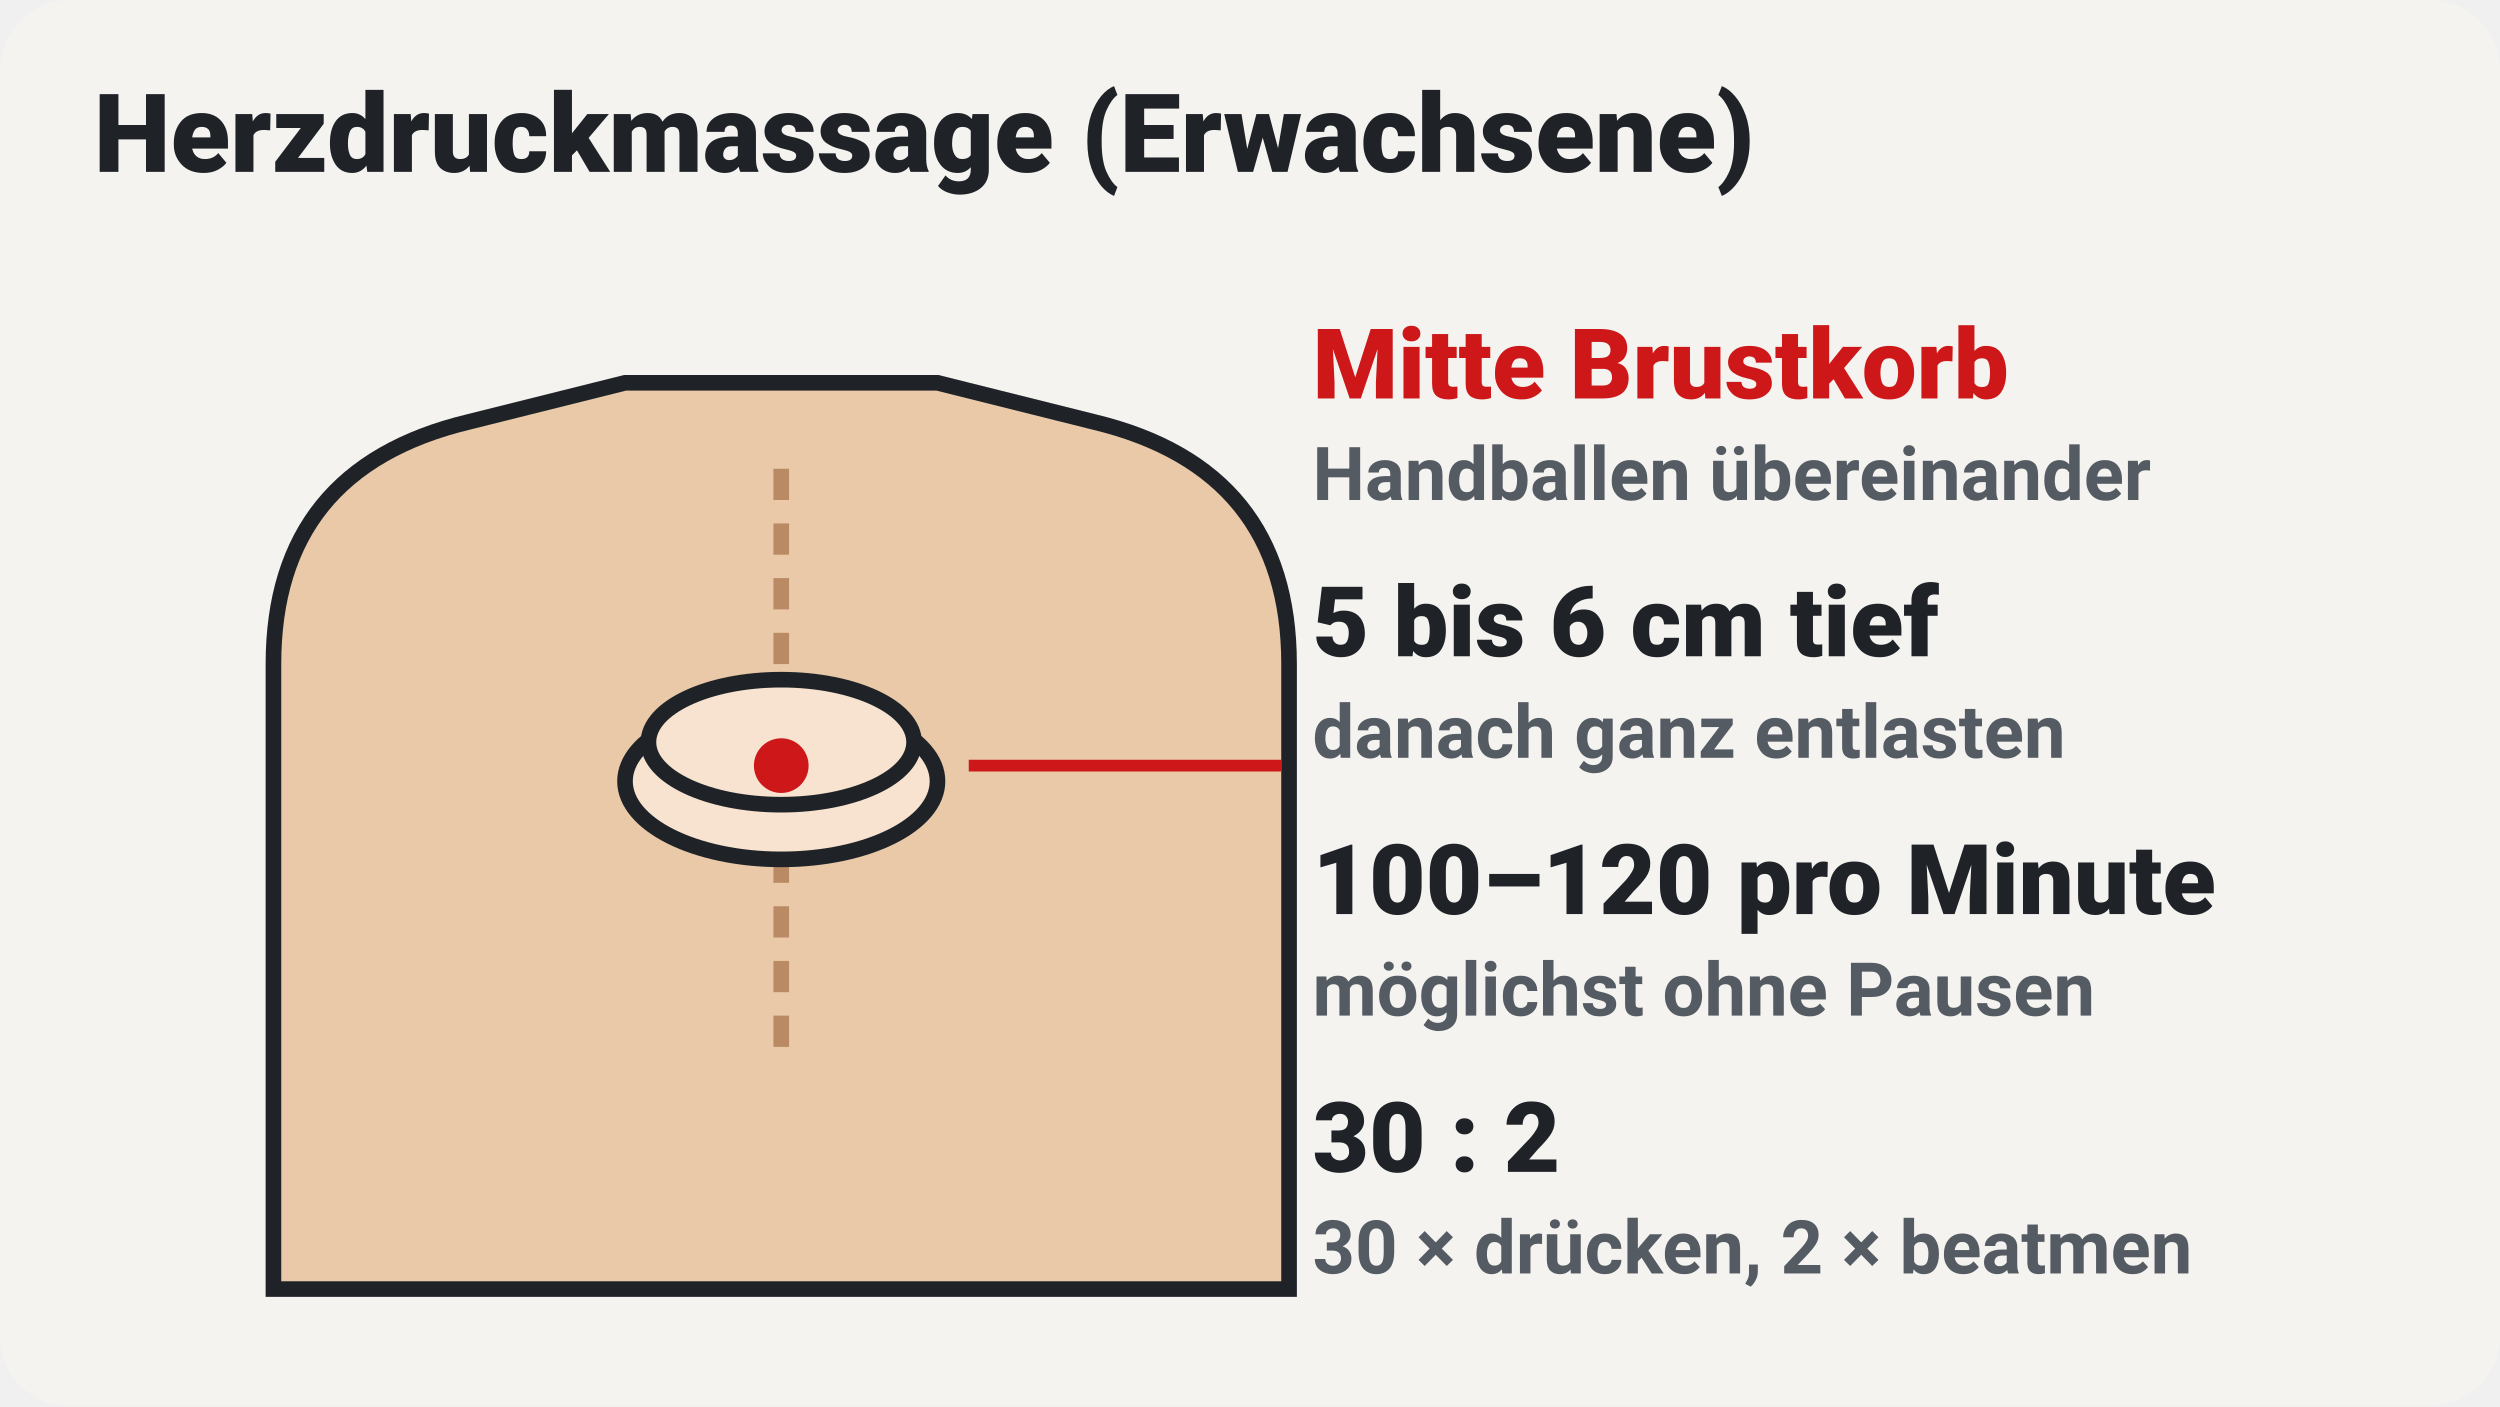
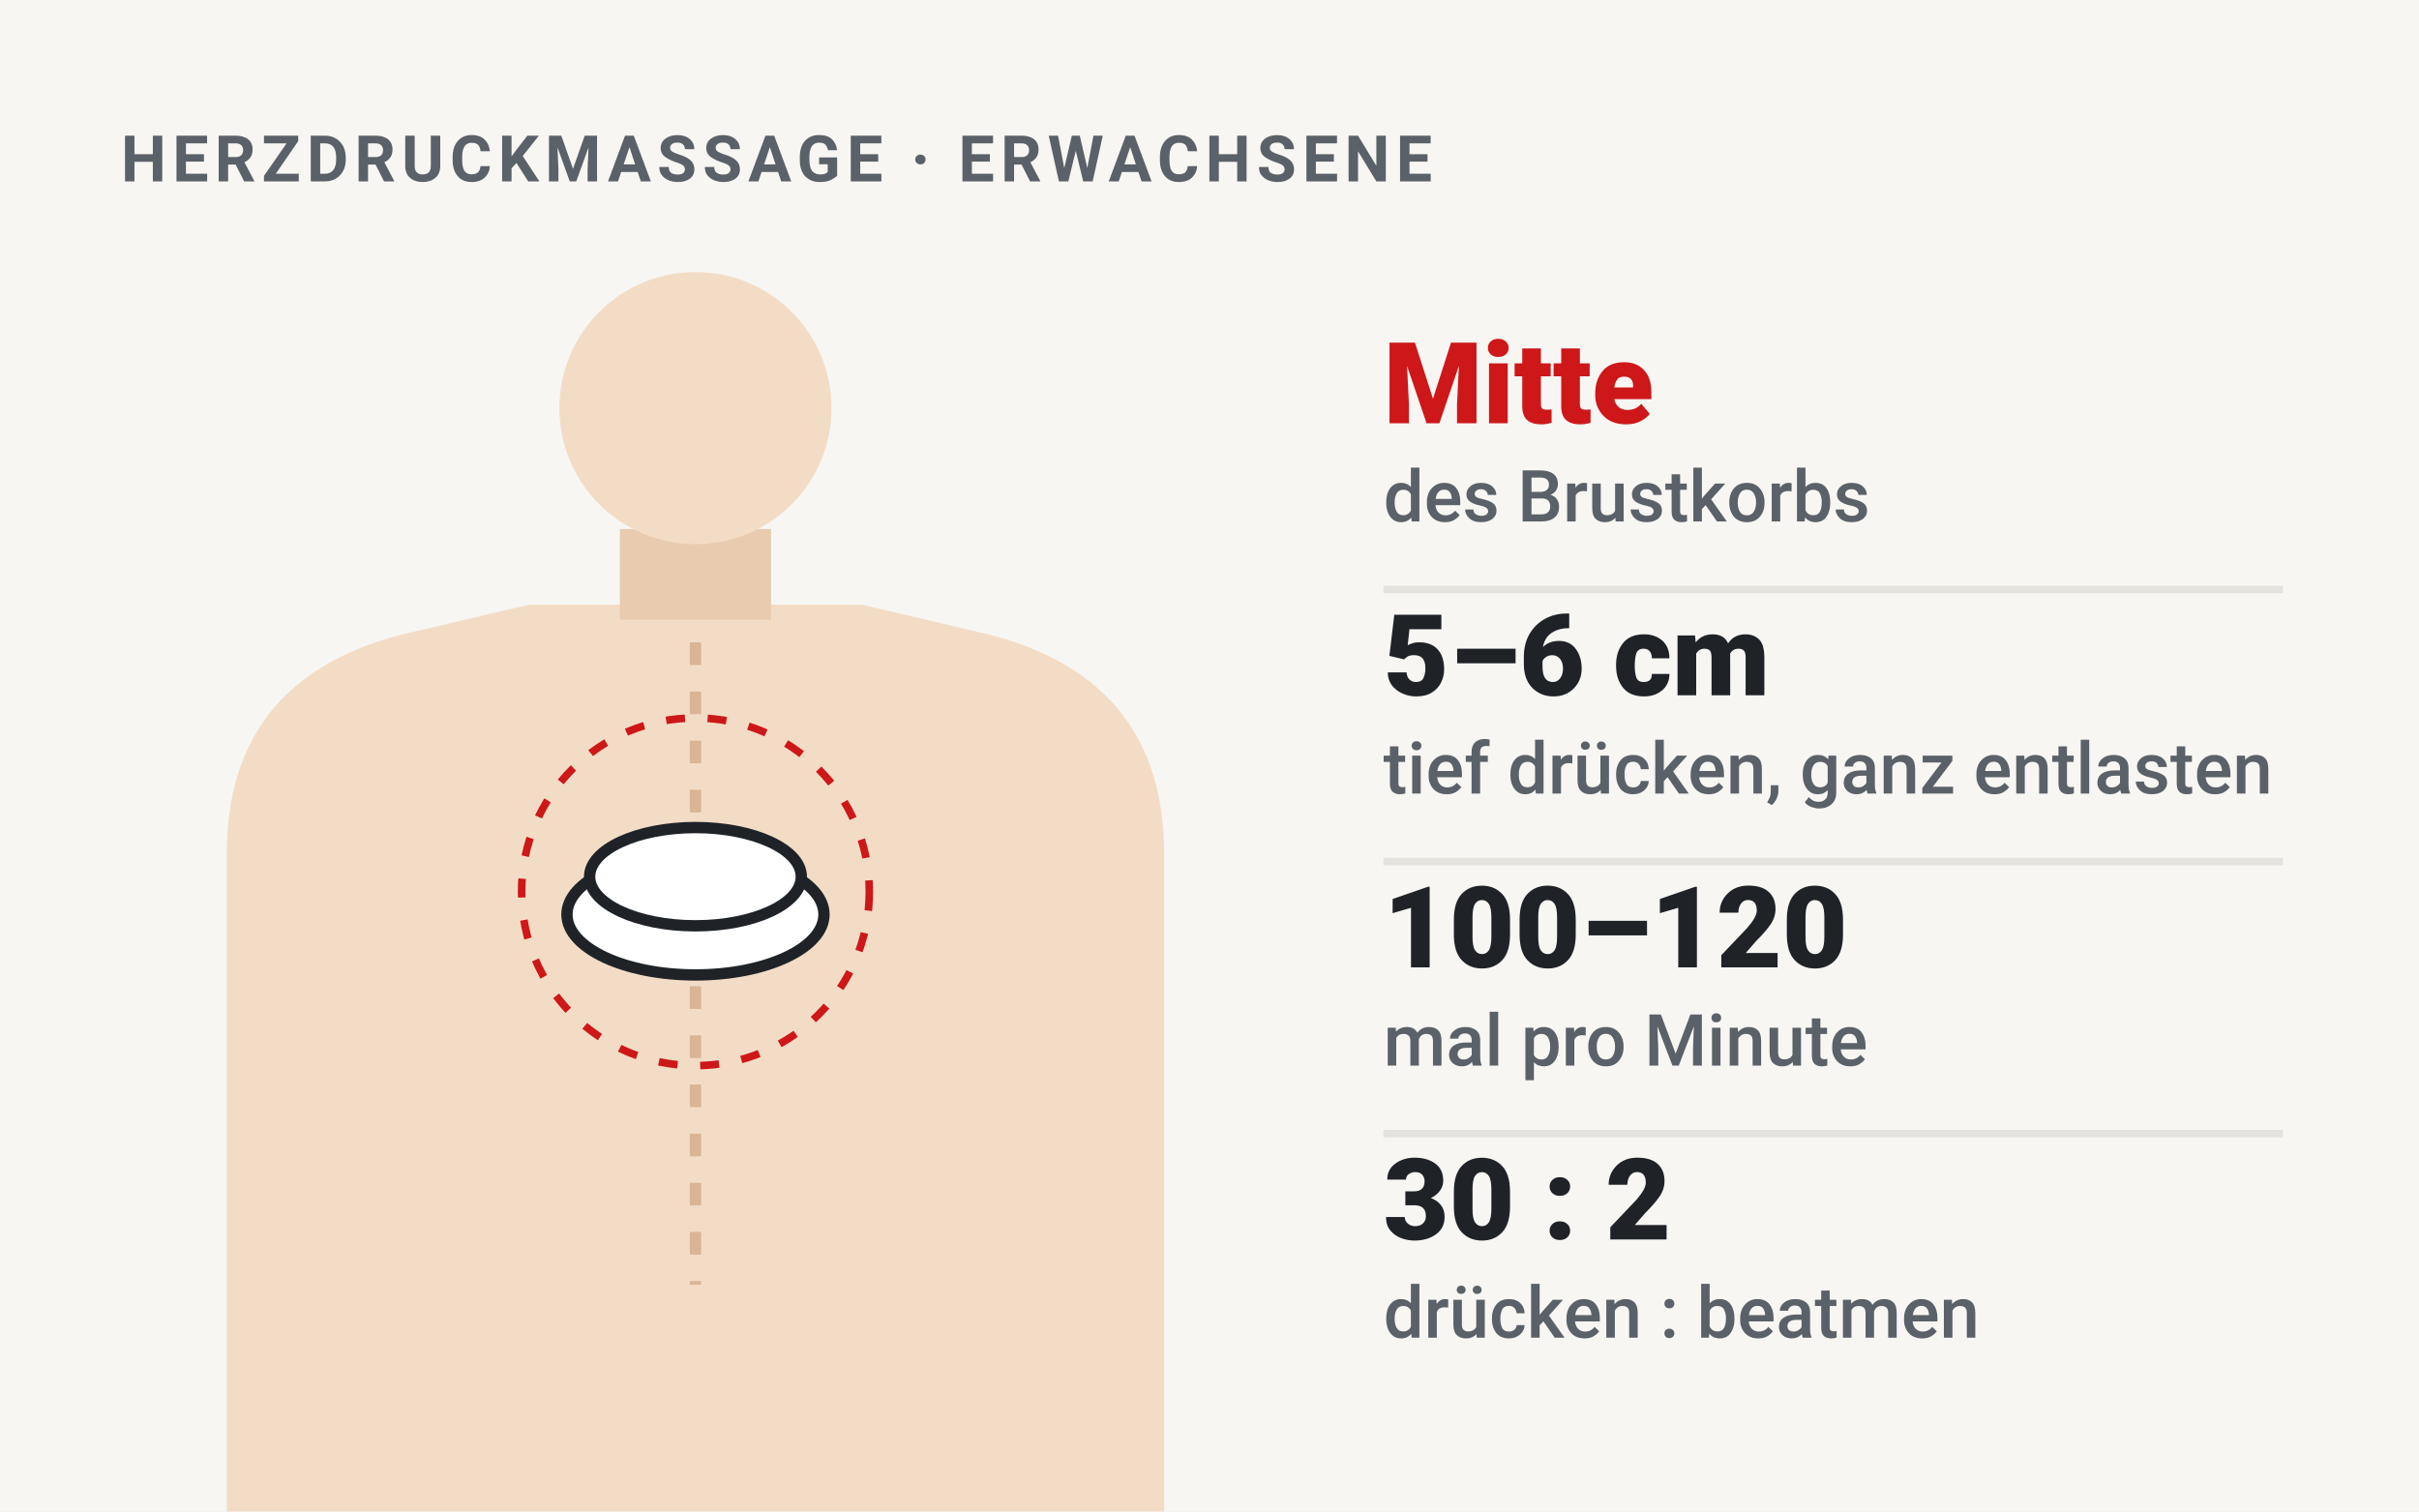
- <svg xmlns="http://www.w3.org/2000/svg" viewBox="0 0 640 360" font-family="Roboto, Arial, sans-serif">
-   <rect width="640" height="360" rx="18" fill="#F4F3F0" />
-   <text x="24" y="44" font-size="28" font-weight="800" fill="#1F2328" text-anchor="start">Herzdruckmassage (Erwachsene)</text>
-   <path d="M70 330V170q0-50 50-62l40-10h80l40 10q50 12 50 62v160z" fill="#E9C9A8" stroke="#1F2328" stroke-width="4" />
-   <path d="M200 120v150" stroke="#B98A63" stroke-width="4" stroke-dasharray="8 6" />
-   <ellipse cx="200" cy="200" rx="40" ry="20" fill="#F7E3CF" stroke="#1F2328" stroke-width="4" />
-   <ellipse cx="200" cy="190" rx="34" ry="16" fill="#F7E3CF" stroke="#1F2328" stroke-width="4" />
-   <circle cx="200" cy="196" r="7" fill="#CD1719" />
-   <path d="M248 196h80" stroke="#CD1719" stroke-width="3" />
-   <text x="336" y="102" font-size="25" font-weight="800" fill="#CD1719" text-anchor="start">Mitte Brustkorb</text>
-   <text x="336" y="128" font-size="19" font-weight="600" fill="#555B62" text-anchor="start">Handballen übereinander</text>
-   <text x="336" y="168" font-size="25" font-weight="800" fill="#1F2328" text-anchor="start">5 bis 6 cm tief</text>
-   <text x="336" y="194" font-size="19" font-weight="600" fill="#555B62" text-anchor="start">danach ganz entlasten</text>
-   <text x="336" y="234" font-size="25" font-weight="800" fill="#1F2328" text-anchor="start">100–120 pro Minute</text>
-   <text x="336" y="260" font-size="19" font-weight="600" fill="#555B62" text-anchor="start">möglichst ohne Pausen</text>
-   <text x="336" y="300" font-size="25" font-weight="800" fill="#1F2328" text-anchor="start">30 : 2</text>
-   <text x="336" y="326" font-size="19" font-weight="600" fill="#555B62" text-anchor="start">30 × drücken, 2 × beatmen</text>
+ <svg xmlns="http://www.w3.org/2000/svg" viewBox="0 0 640 400" font-family="Roboto, Helvetica, Arial, sans-serif">
+   <rect width="640" height="400" fill="#F7F6F3" />
+   <text x="32" y="48" font-size="17" font-weight="700" fill="#5B6168" text-anchor="start" letter-spacing="1.6">HERZDRUCKMASSAGE · ERWACHSENE</text>
+   <path d="M60 400V226q0-46 46-58l34-8h88l34 8q46 12 46 58v174z" fill="#F3DCC6" />
+   <path d="M164 140h40v24h-40z" fill="#E9CBAF" />
+   <circle cx="184" cy="108" r="36" fill="#F3DCC6" />
+   <path d="M184 170v170" stroke="#D9B596" stroke-width="3" stroke-dasharray="6 7" />
+   <circle cx="184" cy="236" r="46" fill="none" stroke="#CD1719" stroke-width="2" stroke-dasharray="5 6" />
+   <ellipse cx="184" cy="242" rx="34" ry="16" fill="#fff" stroke="#1F2328" stroke-width="3" />
+   <ellipse cx="184" cy="232" rx="28" ry="13" fill="#fff" stroke="#1F2328" stroke-width="3" />
+   <text x="366" y="112" font-size="30" font-weight="800" fill="#CD1719" text-anchor="start" letter-spacing="0">Mitte</text>
+   <text x="366" y="138" font-size="19" font-weight="500" fill="#5B6168" text-anchor="start" letter-spacing="0">des Brustkorbs</text>
+   <path d="M366 156H604" stroke="#E4E2DD" stroke-width="2" />
+   <text x="366" y="184" font-size="30" font-weight="800" fill="#1F2328" text-anchor="start" letter-spacing="0">5–6 cm</text>
+   <text x="366" y="210" font-size="19" font-weight="500" fill="#5B6168" text-anchor="start" letter-spacing="0">tief drücken, ganz entlasten</text>
+   <path d="M366 228H604" stroke="#E4E2DD" stroke-width="2" />
+   <text x="366" y="256" font-size="30" font-weight="800" fill="#1F2328" text-anchor="start" letter-spacing="0">100–120</text>
+   <text x="366" y="282" font-size="19" font-weight="500" fill="#5B6168" text-anchor="start" letter-spacing="0">mal pro Minute</text>
+   <path d="M366 300H604" stroke="#E4E2DD" stroke-width="2" />
+   <text x="366" y="328" font-size="30" font-weight="800" fill="#1F2328" text-anchor="start" letter-spacing="0">30 : 2</text>
+   <text x="366" y="354" font-size="19" font-weight="500" fill="#5B6168" text-anchor="start" letter-spacing="0">drücken : beatmen</text>
</svg>
